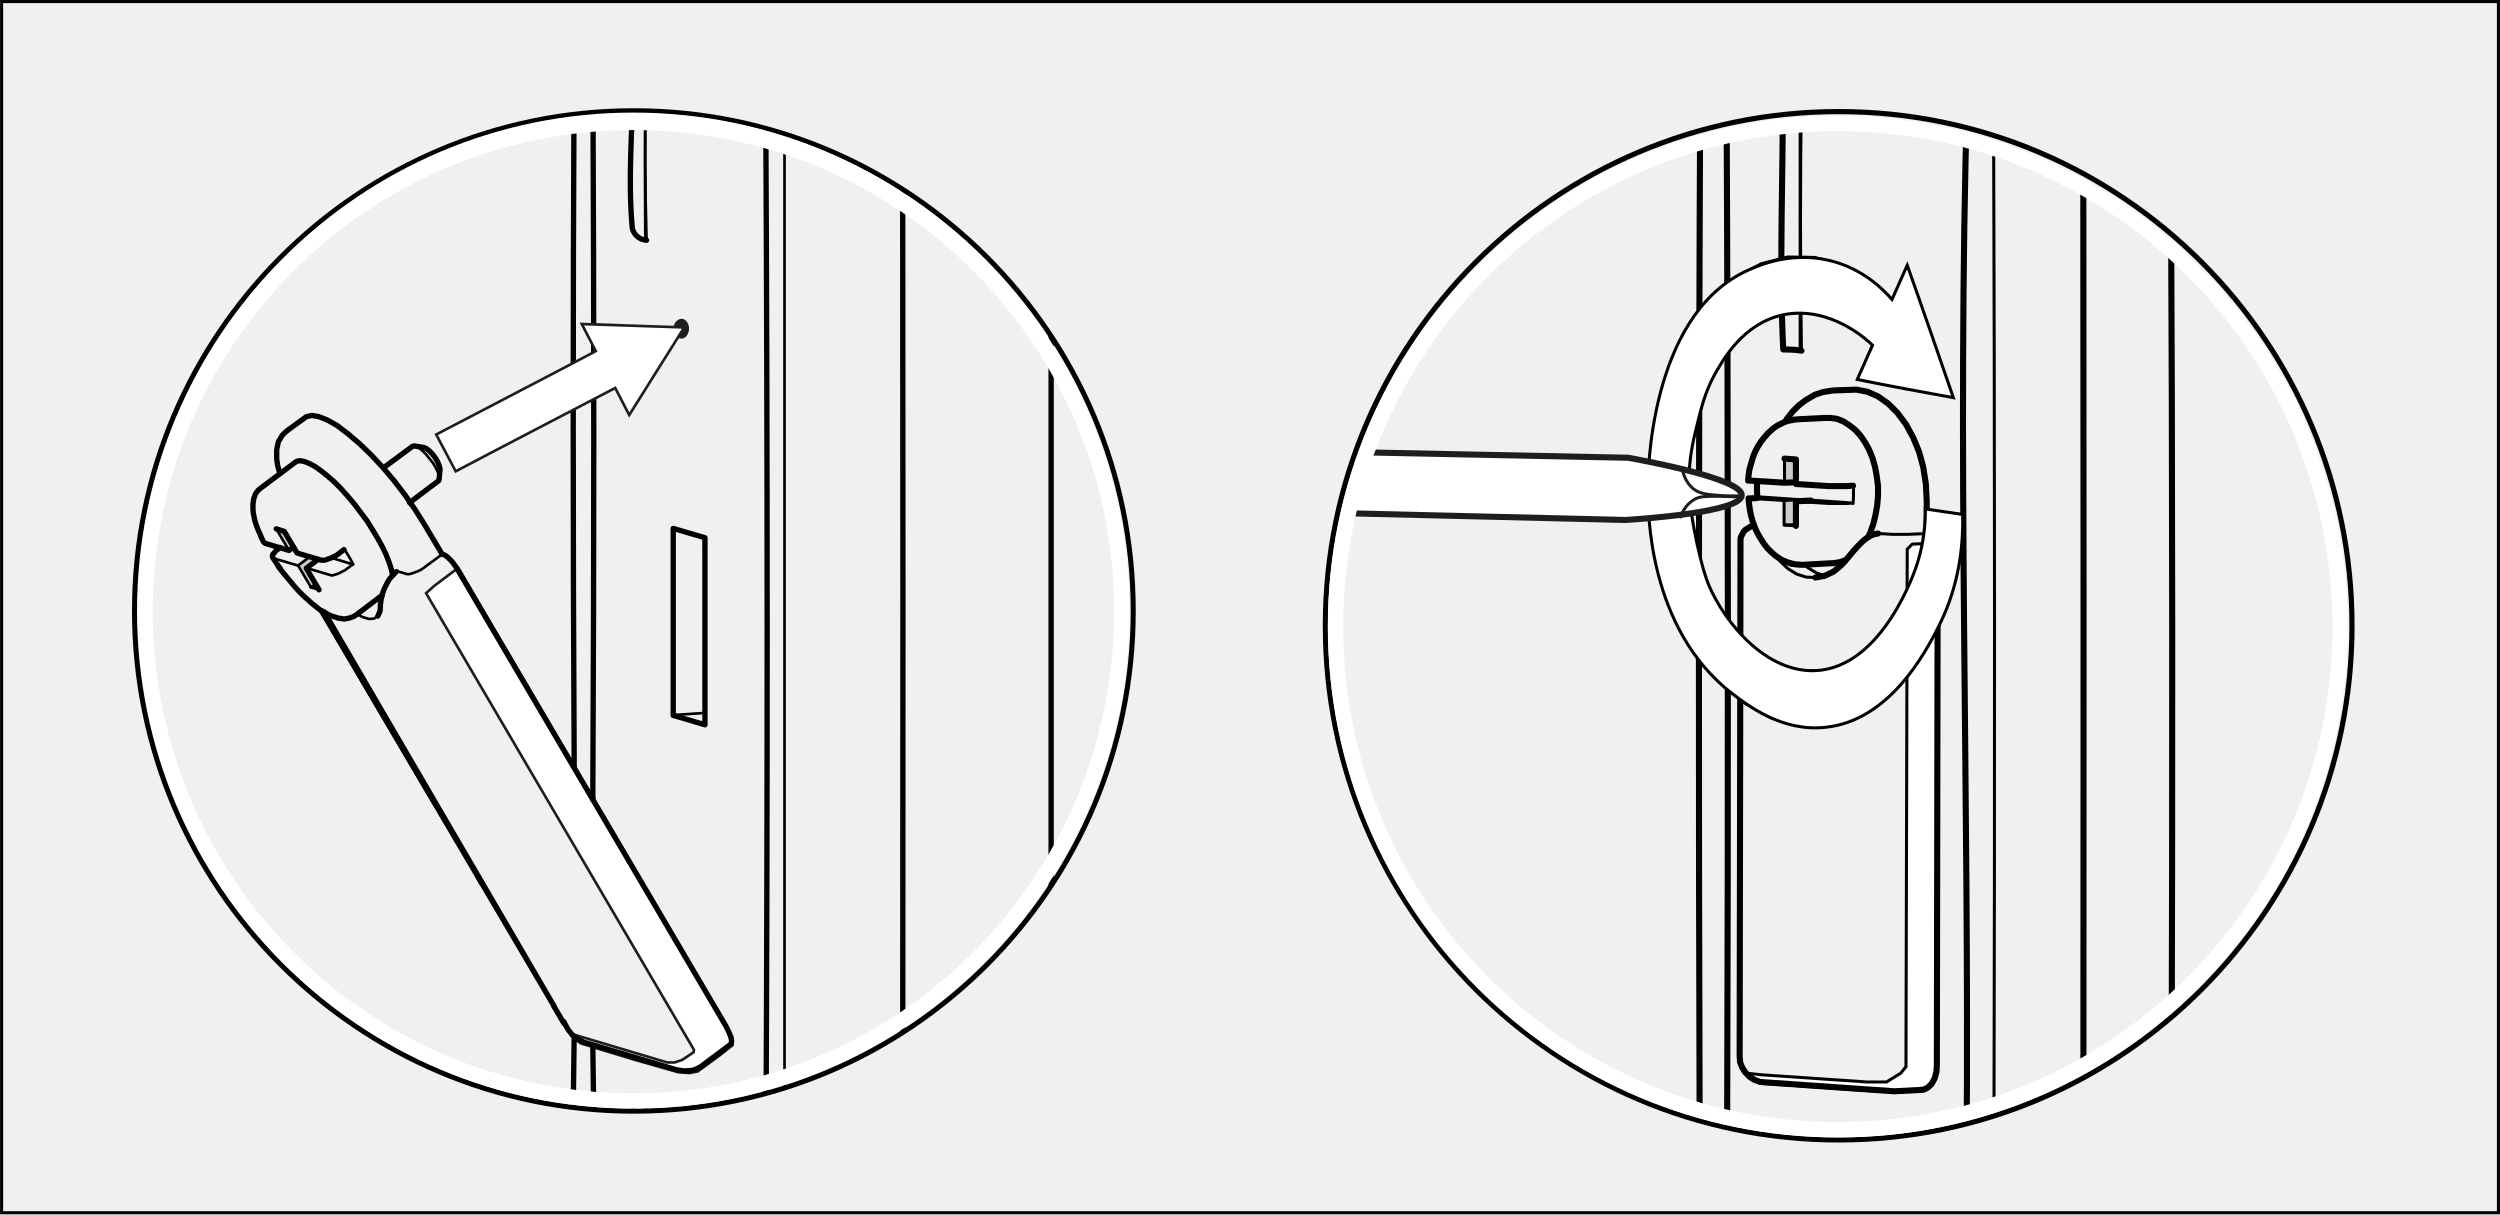
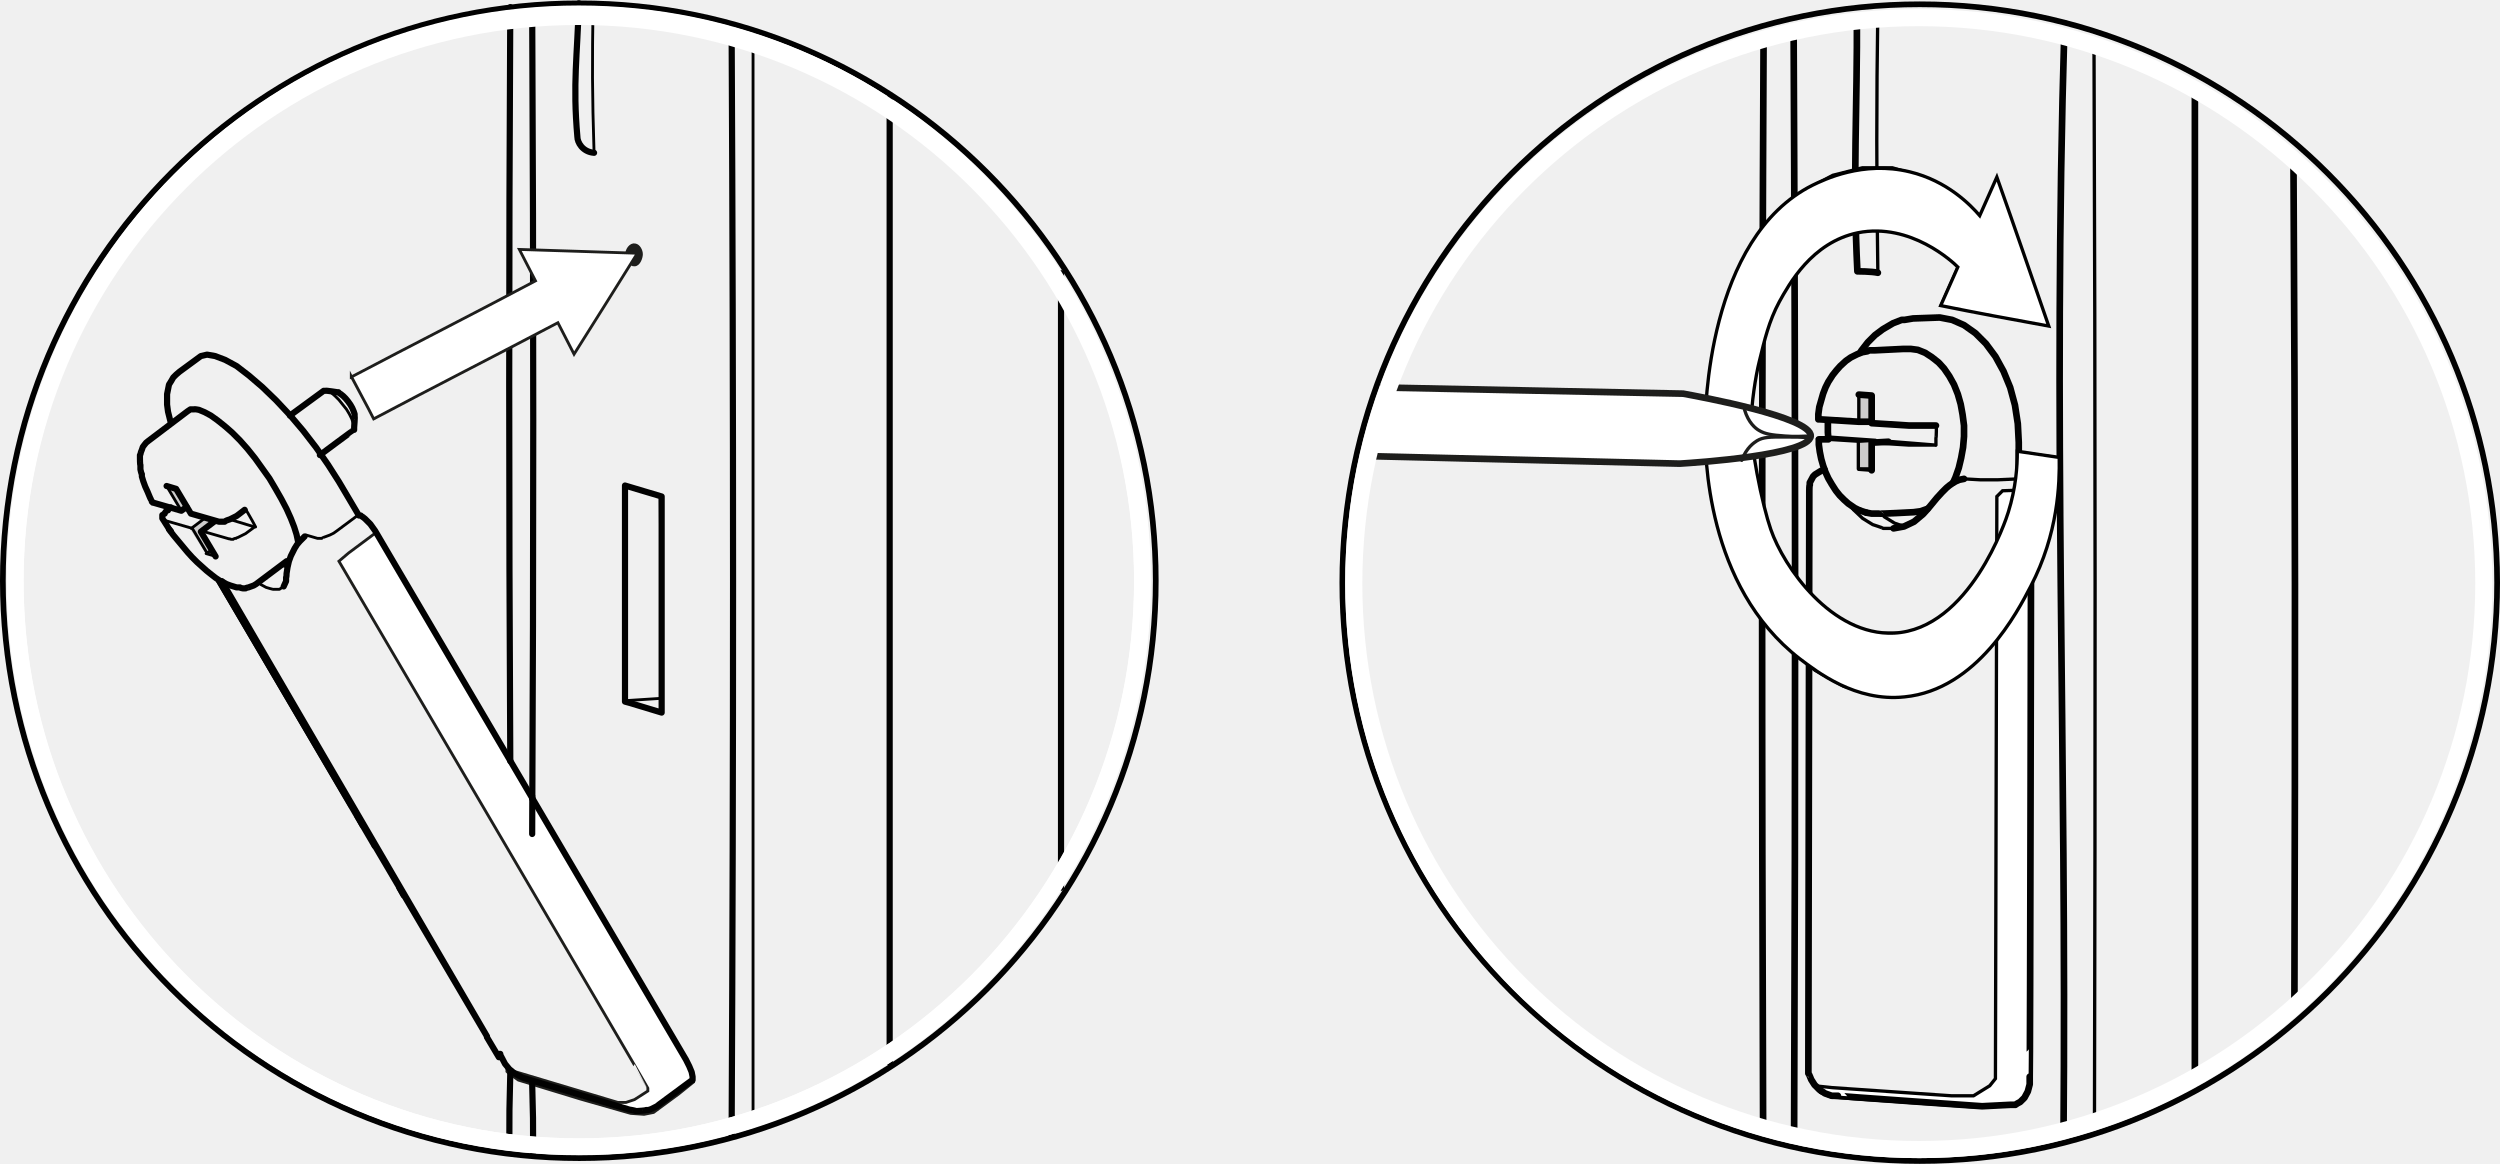
- <svg xmlns="http://www.w3.org/2000/svg" id="uuid-e0be12e9-df68-4d51-af18-1f928e07031d" width="208.4mm" height="101.22mm" viewBox="0 0 590.73 286.93">
+ <svg xmlns="http://www.w3.org/2000/svg" id="uuid-e0be12e9-df68-4d51-af18-1f928e07031d" version="1.1" viewBox="0 0 525.2 244.5">
  <defs>
-     <style>.cls-1{stroke-width:3.53px;}.cls-1,.cls-2,.cls-3,.cls-4,.cls-5,.cls-6,.cls-7,.cls-8,.cls-9,.cls-10{stroke-miterlimit:10;}.cls-1,.cls-2,.cls-4,.cls-11,.cls-12,.cls-13,.cls-5,.cls-6,.cls-14,.cls-15,.cls-16,.cls-10{fill:none;}.cls-1,.cls-2,.cls-5{stroke:#fff;}.cls-2{stroke-width:3.64px;}.cls-3,.cls-4,.cls-17,.cls-9{stroke:#1e1e1c;}.cls-3,.cls-17,.cls-18,.cls-19,.cls-8,.cls-20,.cls-21,.cls-9{fill-rule:evenodd;}.cls-3,.cls-7,.cls-8,.cls-9{fill:#fff;}.cls-3,.cls-15{stroke-width:.63px;}.cls-4,.cls-17,.cls-11,.cls-14,.cls-15,.cls-16{stroke-linecap:round;}.cls-4,.cls-11,.cls-7,.cls-8{stroke-width:.72px;}.cls-17{fill:#1e1e1c;stroke-width:.89px;}.cls-17,.cls-11,.cls-14,.cls-15,.cls-16{stroke-linejoin:round;}.cls-11,.cls-6,.cls-7,.cls-14,.cls-15,.cls-16,.cls-8,.cls-10{stroke:#010101;}.cls-13{stroke:#000;stroke-miterlimit:10;stroke-width:.73px;}.cls-5{stroke-width:3.53px;}.cls-6{stroke-width:1.19px;}.cls-22{clip-path:url(#clippath-1);}.cls-18{fill:#0a0d1c;}.cls-14,.cls-9{stroke-width:1.44px;}.cls-19{fill:#cdcccc;}.cls-16{stroke-width:1.26px;}.cls-20{fill:#080915;}.cls-23{clip-path:url(#clippath);}.cls-10{stroke-width:1.22px;}</style>
+     <style>
+       .st0 {
+         stroke-width: 3.5px;
+       }
+ 
+       .st0, .st1, .st2, .st3, .st4, .st5, .st6, .st7, .st8, .st9 {
+         fill: none;
+       }
+ 
+       .st0, .st6, .st7, .st10, .st11, .st8, .st12, .st13, .st9 {
+         stroke-miterlimit: 10;
+       }
+ 
+       .st0, .st8 {
+         stroke: #fff;
+       }
+ 
+       .st1 {
+         stroke-width: 1.3px;
+       }
+ 
+       .st1, .st2, .st4, .st5, .st6, .st11, .st12, .st9 {
+         stroke: #010101;
+       }
+ 
+       .st1, .st2, .st4, .st5, .st7, .st14 {
+         stroke-linecap: round;
+       }
+ 
+       .st1, .st2, .st4, .st5, .st14 {
+         stroke-linejoin: round;
+       }
+ 
+       .st2, .st10 {
+         stroke-width: .6px;
+       }
+ 
+       .st4, .st7, .st11, .st12 {
+         stroke-width: .7px;
+       }
+ 
+       .st5, .st13 {
+         stroke-width: 1.4px;
+       }
+ 
+       .st6 {
+         stroke-width: 1.2px;
+       }
+ 
+       .st15 {
+         fill: #0a0d1c;
+       }
+ 
+       .st15, .st10, .st11, .st16, .st17, .st13, .st18, .st14 {
+         fill-rule: evenodd;
+       }
+ 
+       .st7, .st10, .st13, .st14 {
+         stroke: #1e1e1c;
+       }
+ 
+       .st10, .st11, .st12, .st13 {
+         fill: #fff;
+       }
+ 
+       .st16 {
+         fill: #cdcccc;
+       }
+ 
+       .st8 {
+         stroke-width: 3.6px;
+       }
+ 
+       .st17 {
+         fill: #080915;
+       }
+ 
+       .st9 {
+         stroke-width: 1.2px;
+       }
+ 
+       .st14 {
+         fill: #1e1e1c;
+         stroke-width: .9px;
+       }
+ 
+       .st19 {
+         clip-path: url(#clippath);
+       }
+     </style>
    <clipPath id="clippath">
-       <ellipse class="cls-12" cx="149.77" cy="144.37" rx="118" ry="118.2" />
-     </clipPath>
-     <clipPath id="clippath-1">
-       <ellipse class="cls-12" cx="434.47" cy="147.87" rx="118.7" ry="118.9" />
+       <ellipse class="st3" cx="403.3" cy="122.4" rx="118.7" ry="118.9" />
    </clipPath>
  </defs>
-   <g class="cls-23">
-     <path class="cls-12" d="M166.07,126.97l.2,41.7-7.1.2.1-43.9,6.8,2h0Z" />
-     <path class="cls-3" d="M170.97,241.17l2.1,4.2v1.6l-3,2.4-5.2,3.8-1.9.4-2.7-.2-10.2-2.9-12.8-3.9-2-1.5-.3-.3v-.6l.6.3,22.1,6.6h1.7l1.8-.6,2.7-1.8.1-.6-63.3-107.9,1.9-1.7,5.7-4.3,62.7,107h0Z" />
-     <path class="cls-18" d="M103.97,111.47v-1.2l.1.1-.1,1.1h0Z" />
-     <path class="cls-18" d="M68.37,130.17l-.7-.1.5-.2.3.1-.1.2h0Z" />
-     <path class="cls-18" d="M166.47,170.67l-.2-2h.2v2h0Z" />
-     <path class="cls-20" d="M166.07,126.97l.4.1.1,41.6h-.2l-.3-41.7h0Z" />
-     <path class="cls-20" d="M213.38,255.3l.08-223.36c-.13-.02-.26-.03-.39-.05l.08,223.61c.08-.06.15-.13.23-.19Z" />
-     <path class="cls-20" d="M248.24,226.99c.12-.09.23-.19.35-.28l.06-176.06c-.16-.13-.32-.26-.47-.4l.06,176.73Z" />
-     <path class="cls-19" d="M67.17,125.57l1.8,3,.3,1-.8.5-.3-.1-2.5-4.1-.1-.5h.7l.9.2h0Z" />
-     <path class="cls-19" d="M75.27,132.17l-2.7,1.9v.8l1.5,2.4.3,1-.9.6-3.1-4.9v-.3l2-1.5.3-.6,2.6.6h0Z" />
-     <path class="cls-19" d="M73.47,142.17h-.6l-.7-.9h.3l1,.9h0Z" />
-     <path class="cls-19" d="M75.07,143.57l-.7-.2-.4-.6h.3l.8.8h0Z" />
-     <path class="cls-19" d="M78.87,148.77v.4l-.3-.1v-.7l.3.4h0Z" />
-     <path class="cls-19" d="M81.87,153.77v.4l-.3-.1v-.6l.3.3h0Z" />
-     <g id="uuid-f67f698a-7740-43b7-96ba-6d25f5f2bcd3">
-       <path class="cls-15" d="M89.27,145.57l-.9.6-1.2.1-1.6-.5-1.1-.6" />
-       <path class="cls-15" d="M90.07,141.67l-.7-.3" />
-       <path class="cls-15" d="M93.87,134.97l2.3.7h.5l.4-.1.9-.3.8-.3.8-.4.7-.5,4.2-3.1" />
-       <path class="cls-16" d="M66.07,111.77l-.5-1.9-.2-1.5v-2.1l.4-1.9.5-.8.4-.7.6-.6.7-.6,4.4-3.2,1.3-.3,1.7.3,2,.8,2.3,1.3,2.5,1.9,2.7,2.3,2.8,2.7,2.8,3,2.7,3.2,2.6,3.4,2.4,3.5,2.2,3.5,4.1,6.9.4.1.4.2.5.4.5.5.6.6.5.7.5.7,63.6,108.2.7,1.4.5,1.2.2,1-.1.7-.4.3-6.3,4.7-.5.4-.6.3-.6.3-.6.2-.5.1-1.7.1-.5-.1-1.3-.2-21.8-6.5-1.2-.6-.5-.3-1.1-.9-.9-1.1-1.1-2,.1.1" />
-       <path class="cls-16" d="M106.67,196.57l1.2,2-31.8-54.2" />
-       <path class="cls-16" d="M103.07,190.37l-27.1-46" />
-       <path class="cls-16" d="M107.87,198.57l23,39.1-54.3-93.1" />
-       <path class="cls-16" d="M89.27,145.57l.5-1.1.1-.8v-.8l.2-1.3.3-1.3.4-1.1.4-.8.4-.8.5-.8.6-.7,1-1" />
-       <path class="cls-16" d="M104.27,192.37l1.2,2" />
-       <path class="cls-16" d="M112.97,207.17l.9,1.6" />
-       <path class="cls-16" d="M130.87,237.77l2.4,4.1" />
+   <ellipse class="st3" cx="121.7" cy="122" rx="121.1" ry="121.3" />
+   <path class="st3" d="M138.4,104.1l.2,42.8-7.3.2v-45.1c.1,0,7.1,2.1,7.1,2.1h0Z" />
+   <path class="st10" d="M143.5,221.4l2.2,4.3v1.6l-3.1,2.5-5.3,3.9-2,.4-2.8-.2-10.5-3-13.1-4-2.1-1.5-.3-.3v-.6l.6.3,22.7,6.8h1.7l1.8-.6,2.8-1.8v-.6c.1,0-64.9-110.7-64.9-110.7l2-1.7,5.9-4.4,64.4,109.8h0Z" />
+   <path class="st15" d="M74.7,88.2v-1.2h.1c0,.1-.1,1.2-.1,1.2h0Z" />
+   <path class="st15" d="M38.2,107.4h-.7c0-.1.5-.3.5-.3h.3c0,.1-.1.3-.1.3h0Z" />
+   <path class="st15" d="M138.8,149l-.2-2.1h.2v2.1h0Z" />
+   <path class="st17" d="M138.4,104.1h.4c0,.1.1,42.8.1,42.8h-.2l-.3-42.8h0Z" />
+   <path class="st16" d="M36.9,102.7l1.8,3.1.3,1-.8.5h-.3c0-.1-2.6-4.3-2.6-4.3v-.5c-.1,0,.6,0,.6,0l.9.2h0Z" />
+   <path class="st16" d="M45.2,109.5l-2.8,2v.8l1.5,2.5.3,1-.9.6-3.2-5v-.3l2.1-1.5.3-.6,2.7.6h0Z" />
+   <path class="st16" d="M43.4,119.7h-.6l-.7-.9h.3l1,.9h0Z" />
+   <path class="st16" d="M45,121.2l-.7-.2-.4-.6h.3l.8.8h0Z" />
+   <path class="st16" d="M48.9,126.5v.4h-.3v-.8l.3.4h0Z" />
+   <path class="st16" d="M52,131.6v.4h-.3v-.7l.3.3h0Z" />
+   <g id="uuid-f67f698a-7740-43b7-96ba-6d25f5f2bcd3">
+     <path class="st2" d="M59.6,123.2l-.9.6h-1.2c0,.1-1.6-.4-1.6-.4l-1.1-.6" />
+     <path class="st2" d="M60.4,119.2l-.7-.3" />
+     <path class="st2" d="M64.3,112.4l2.4.7h.9c0-.1.9-.4.9-.4l.8-.3.8-.4.7-.5,4.3-3.2" />
+     <path class="st1" d="M35.8,88.5l-.5-2-.2-1.5v-2.2l.4-2,.5-.8.4-.7.6-.6.7-.6,4.5-3.3,1.3-.3,1.7.3,2.1.8,2.4,1.3,2.6,2,2.8,2.4,2.9,2.8,2.9,3.1,2.8,3.3,2.7,3.5,2.5,3.6,2.3,3.6,4.2,7.1h.4c0,.1.4.3.4.3l.5.4.5.5.6.6.5.7.5.7,65.3,111.1.7,1.4.5,1.2.2,1v.7c-.1,0-.5.3-.5.3l-6.5,4.8-.5.4-.6.3-.6.3-.6.2h-.5c0,.1-1.7.2-1.7.2h-.5c0-.1-1.3-.3-1.3-.3l-22.4-6.7-1.2-.6-.5-.3-1.1-.9-.9-1.1-1.1-2.1h.1" />
+     <path class="st1" d="M77.5,175.6l1.2,2.1-32.6-55.6" />
+     <path class="st1" d="M73.8,169.2l-27.8-47.2" />
+     <path class="st1" d="M78.7,177.6l23.6,40.1-55.7-95.6" />
+     <path class="st1" d="M59.6,123.2l.5-1.1v-.8c.1,0,.1-.8.1-.8l.2-1.3.3-1.3.4-1.1.4-.8.4-.8.5-.8.6-.7,1-1" />
+     <path class="st1" d="M75,171.3l1.2,2.1" />
+     <path class="st1" d="M83.9,186.5l.9,1.6" />
+     <path class="st1" d="M102.3,217.9l2.5,4.2" />
+   </g>
+   <g id="uuid-dc30198c-f0c1-4de2-bde5-4fab7fdebf5f">
+     <path class="st2" d="M34.1,109.1h0l.3.2h.1l5.9,1.7,3.1,5.2,1.1-.8" />
+     <path class="st2" d="M35,102.1l3.1,5.2" />
+     <path class="st2" d="M39.2,106.5h0" />
+     <path class="st2" d="M40.2,111l2.9-2.2" />
+     <path class="st2" d="M43.3,116.3l2.1.6" />
+     <path class="st2" d="M42.2,111.5l5.9,1.7h.2c0,.1.4.1.4.1h.3c0-.1.4-.2.4-.2h.2c0-.1.4-.2.4-.2l.4-.2.6-.3.6-.3.4-.3,1.5-1.1-5.3-1.6" />
+     <path class="st2" d="M45.1,109.5h0" />
+     <path class="st2" d="M53.7,110.7l-.7-1.3-1.2-2.1-.2-.3" />
+     <path class="st2" d="M68.4,81.9h.2c0,.1.3.2.3.2l.7.4.8.7.8.8.8,1,.8,1,.6,1,.5,1,.3.9v.7" />
+     <path class="st2" d="M74.2,90.5h0" />
+     <path class="st1" d="M39.2,106.5l-1.1.8-5.9-1.7h-.1c0-.1-.1-.2-.1-.2h-.1c0-.1-.4-.9-.4-.9l-.5-1.2-.5-1.1-.4-1.1-.3-1v-.5c-.1,0-.3-1-.3-1v-.9c-.1,0-.1-1.4-.1-1.4v-.7c.1,0,.2-.6.2-.6l.2-.5.2-.6.3-.4.4-.5.5-.4.4-.3,7.8-5.9.6-.4h.8c0-.1,1,.1,1,.1l1.2.5,1.3.7,1.4,1,1.5,1.2.7.6.9.8,1.6,1.6,1.6,1.8,1.6,2,1.5,2.1,1.5,2.1,1.3,2.2,1.2,2.1,1.1,2.1.9,2,.7,1.8.5,1.6.3,1.4" />
+     <path class="st1" d="M35.9,111.6l-.4-.5-1.4-2.2v-.7c.1,0,.2-.1.2-.1l.2-.2h.1c0-.1.2-.4.2-.4l.3-.3h.2c0-.1.3-.4.3-.4l.3-.2" />
+     <path class="st1" d="M35,102.1l2,.6,3.1,5.2,5.9,1.7h1.2c0-.1.5-.3.5-.3l.6-.2.4-.2.6-.3.4-.2.4-.3,1.3-1" />
+     <path class="st1" d="M35.5,111.2h0l.9,1.2,1,1.2,1,1.2,1,1.2,1,1.1,1,1,1,.9,1,.9,1,.8.9.7.9.6.5.2.9.5.8.3,1.3.4h.7c0,.1.6.2.6.2h.6c0-.1.6-.2.6-.2l1.1-.4.5-.3,6.4-4.8" />
+     <path class="st1" d="M45.3,116.9l-3.1-5.2,2.9-2.2" />
+     <path class="st1" d="M60.9,87.3l7.1-5.2h.4c0-.1,2.5.3,2.5.3h.2c0,.1.5.4.5.4l.5.4.5.5.5.6.5.7.4.7.3.7.2.6v.5c.1,0-.1,2.3-.1,2.3v.5c-.1,0-7.2,5.3-7.2,5.3" />
+   </g>
+   <path class="st2" d="M121.7,240.4l3.1.9h-.3" />
+   <path class="st2" d="M124.5,32.1" />
+   <path class="st2" d="M124.8,32.1c-.4-12.6-.4-18.8-.2-31.4" />
+   <path class="st2" d="M131.3,147.2l7.7-.5" />
+   <path class="st2" d="M158.2,236.5V7.1" />
+   <path class="st1" d="M107,240.9c0-8.7,0-6.8.2-15.4" />
+   <path class="st1" d="M107.2,159.9c-.3-55.1-.3-103.2,0-158.4" />
+   <path class="st1" d="M112,242.1c0-8.1,0-6.3-.2-14.4" />
+   <path class="st1" d="M111.8,167.8v-.6.6" />
+   <path class="st1" d="M111.8,175.2c.3-58.2.3-115.7,0-173.7" />
+   <path class="st1" d="M124.8,32.1c-2.5-.2-3.5-2.3-3.5-3.3-1-11.3,0-17.1.3-28.1" />
+   <path class="st1" d="M132.4,147.7l-1.1-.3v-45.4l7.7,2.3v45.4l-6.6-2" />
+   <path class="st1" d="M153.7,238.5c.4-83.1.4-149.5,0-232.7" />
+   <path class="st1" d="M186.9,20.7c0,74,0,128.3,0,202.6" />
+   <path class="st1" d="M222.9,186.5V57.4" />
+   <path class="st14" d="M131.8,53.4c0-.9.8-2,1.6-1.8.7.1,1.2,1.1,1.2,1.8s-.5,2.1-1.3,2.1c-.7.1-1.5-1-1.5-2.1h0Z" />
+   <path class="st10" d="M73.8,79.2c12.9-6.8,25.9-13.4,38.7-20.2-1.1-2.2-2.3-4.4-3.4-6.6,8.3.3,16.5.5,24.8.8-4.4,7.1-8.9,14.2-13.3,21.2-1.1-2.2-2.3-4.4-3.4-6.6-12.9,6.8-25.9,13.4-38.7,20.2-1.5-3-3.2-6-4.7-8.9h0Z" />
+   <ellipse class="st0" cx="121.6" cy="122.2" rx="118.4" ry="118.7" />
+   <ellipse class="st9" cx="121.7" cy="122" rx="121.1" ry="121.3" />
+   <ellipse class="st0" cx="121.6" cy="121.9" rx="118.4" ry="119" />
+   <g class="st19">
+     <g>
+       <path class="st16" d="M393,93.1l-.2,5.3h-2.2v-5.5h2.3v.2h.1Z" />
+       <path class="st17" d="M394,93h-1c0,0-.1-.2-.1-.2h1.1v.2h0Z" />
+       <path class="st11" d="M385,228.5l24.9,1.7h4.7l3.4-2.1,1.2-1.5.3-122.3,1.2-1.2,5.6-.2.4-.4v103.1l-.2,22.5-.2.9-1,2-1.6,1.2-1,.2h-3.1c0,.1-5.5.1-5.5.1l-29.3-2-2.4-1-1.2-1.4,3.8.4h0Z" />
+       <path class="st15" d="M423.6,86.9l-.2-1h.1c0,0,.1,1,.1,1h0Z" />
+       <path class="st15" d="M389.3,88.8l1.3-.2,1.7.2c0,0-3,0-3,0Z" />
+       <path class="st15" d="M423.9,89.4l-.2-1.4h.1c0,0,.1,1.4.1,1.4h0Z" />
+       <path class="st15" d="M384,91.9h-1.9c0,0,1.9-.4,1.9-.4v.4Z" />
+       <path class="st15" d="M394,93v-.2h.9l-.9.2Z" />
+       <path class="st17" d="M391.6,83.1h-.9c0,0,.1,0,.1,0h.8Z" />
+       <path class="st17" d="M393.2,88.9l-.3-.2v-5.4h.2v5.6h.1,0Z" />
+       <path class="st17" d="M461.1,0v242.5c.3,0,.4,0,.6-.1V.2c-.2,0-.4-.1-.5-.2,0,0,0,0,0,0Z" />
+       <path class="st16" d="M392.9,88.7h-.6c0,0-1.7,0-1.7,0v-5.4c.1,0,1,0,1,0l1.4.2v5.4h-.1,0Z" />
+       <g id="uuid-4e2f422a-eead-4983-b7a4-9522017fc719">
+         <path class="st4" d="M397.8,111h-2.2c0-.1-2.2-.8-2.2-.8l-2.1-1.3-1.9-1.8-.7-.9" />
+         <path class="st4" d="M400,110.6l-2-.7-2.1-1.3-.6-.6" />
+         <path class="st4" d="M407.4,66.6h-.1" />
+         <path class="st4" d="M412.6,100.6l3.5.2h3.5l4.5-.2" />
+         <path class="st5" d="M383.3,98.7l-.7.2-.5.3-.8.5-.4.4-.7,1.3v.5c-.1,0-.1,1.2-.1,1.2l-.2,121v1.4c.1,0,.6,1.3.6,1.3l.7,1.1,1,1,1.2.8,1.4.5h1.3c0,.1,30.3,2.2,30.3,2.2l5.9-.3h1.1c0-.1,1-.6,1-.6l.9-.9.7-1.3.4-1.5v-1.6c.1,0,.3-122.3.3-122.3v-.8c-.1,0-.3-.8-.3-.8l-.3-.7-.4-.5-.5-.3h-.5c0,0-.6,0-.6,0v-7.9l-.2-3.9-.6-3.9-1-3.7-1.4-3.4-1.7-3.1-2-2.7-2.2-2.2-2.4-1.7-2.5-1.1-2.6-.5-5.6.2-1.8.3h-.6c0,0-1.8.7-1.8.7l-1.7,1-.5.3-1.6,1.2-1.5,1.5-1.4,1.8-.2.4" />
+         <path class="st5" d="M397.8,111l2.2-.4,2.1-1,1.9-1.6,1-1.1,1.9-2.3,1.1-1.2.9-.9.6-.5.7-.5.7-.4.7-.3,1-.2" />
+       </g>
+       <g id="uuid-6a0c84e5-4ecb-4440-b786-86a4725bbcaa">
+         <path class="st4" d="M381.8,92.2h.2c0,0,.5,0,.5,0l8,.5,3.5-.2-10-.7" />
+         <path class="st4" d="M393.1,98.5h-2.7c0,0,0-5.7,0-5.7" />
+         <path class="st4" d="M390.5,98.6l2.7.2" />
+         <path class="st4" d="M390.5,88.7v-5.8" />
+         <path class="st4" d="M393.1,93l7.9.5h5.6c0,0-10-.8-10-.8" />
+         <path class="st4" d="M394,92.6v.3" />
+         <path class="st4" d="M406.7,93.5v-1.5c.1,0,.1-2.6.1-2.6" />
+         <path class="st5" d="M390.6,107.2l-1-.5-1-.7-.3-.2-.9-.8-.9-.9-.8-1-.2-.3-.7-1.1-.7-1.2-.6-1.3-.5-1.4-.4-1.4-.3-1.5-.2-1.5v-1.1c-.1,0,.8,0,.8,0h1.2c0,0-.1-1.5-.1-1.5v-2.2" />
+         <path class="st5" d="M410.3,101.4l.5-1.1.7-2,.5-2.1.4-2.2.2-2.3v-2.3l-.3-2.3-.4-2.2-.6-2.1-.8-2-1-1.8-1.1-1.6-1-1.1-.2-.2-1.4-1.1-1.4-.9-1.5-.6-1.5-.2h-1.5l-6.1.3h-1.1c0,0-.4.2-.4.2l-1.1.2-1,.4-.4.2-1,.5-1,.7-1.2,1.1-.8.9-.8,1-.7,1.1-.2.3-.6,1.2-.5,1.3-.4,1.4-.4,1.4-.2,1.5v1.1c-.1,0,.4,0,.4,0l8.1.5h2.7" />
+         <path class="st5" d="M392.1,107.7l-1.5-.5" />
+         <path class="st5" d="M390.5,82.9l2.7.2v5.8l7.9.5h5.6" />
+         <path class="st5" d="M392.1,107.7l1.1.2h1.5c0,.1,7.3-.3,7.3-.3l1.5-.2,1.4-.5" />
+         <path class="st5" d="M396.7,92.8l-3.5.2v5.8" />
+       </g>
+       <g id="uuid-866ff8fe-4df0-49e5-baad-521cbb815617">
+         <path class="st4" d="M394.2,57.4" />
+         <path class="st4" d="M394.5,1.5c-.3,20.4-.3,35.6,0,55.9" />
+         <path class="st4" d="M440,238.2c.2-83,.2-148.3-.1-231.7" />
+         <path class="st5" d="M461.1,228.9c0-78.8,0-133.3,0-212.7" />
+         <path class="st5" d="M433.5,239.5c.7-83.2-2.3-150.6.2-234" />
+         <path class="st5" d="M376.8,4.8c.4,83.4.4,152.9.1,235.7" />
+         <path class="st5" d="M370.4,238.9c-.3-81.8-.3-150.2.1-232.6" />
+         <path class="st5" d="M390.1,2.6c.1,20.4-.9,34.4.1,54.4,0,0,3,0,4.3.3" />
+         <path class="st5" d="M481.8,30.6c.4,73.3.4,111.3.2,184.1" />
+       </g>
+       <path class="st18" d="M431.6,105.7l-2,9.1-3,8.4-4,7.4-4.8,6.2-5.5,4.8-6,3.2-6.3,1.6h-6.4c0-.1-6.4-1.9-6.4-1.9l-6.1-3.4-5.7-5-5.1-6.3-4.3-7.5-3.4-8.5-2.4-9.2-1.3-9.6-.2-9.8.9-9.6,2-9.1,3-8.4,4-7.4,4.8-6.2,5.5-4.8,6-3.2,6.3-1.6h6.4c0,0,6.4,1.9,6.4,1.9l6.1,3.4,5.7,5,3.6-8.1,10.9,31.3-22.9-4.2,3.6-8.1-4.3-3.8-4.6-2.6-4.8-1.4h-4.9c0,0-4.8,1.1-4.8,1.1l-4.5,2.5-4.2,3.6-3.6,4.7-3,5.6-2.3,6.4-1.5,6.9-.7,7.3.2,7.4,1,7.3,1.8,7,2.6,6.4,3.3,5.7,3.9,4.8,4.3,3.8,4.6,2.6,4.9,1.3h4.9c0,.1,4.8-1.1,4.8-1.1l4.5-2.5,4.2-3.6,3.6-4.7,3-5.6,2.3-6.4,1.5-6.9.7-7.3,8.8,1.3-1.1,9.8h0Z" />
+       <path class="st12" d="M430.4,68.5c-3.6-10.4-7.2-20.9-10.9-31.3-1.2,2.7-2.4,5.4-3.6,8.1-1.9-2.2-6.8-7.3-14.7-9.2-9.9-2.4-18.1,1.7-20.4,2.8-22.2,11.1-22.6,47.7-22.6,51,0,5.5.1,33.2,19.9,48.5,3.6,2.7,11.7,9.1,22,8,15.3-1.5,23.8-18,26.5-23.2,5.8-11.1,6.1-21.6,6-27.1-2.9-.4-5.9-.9-8.8-1.3,0,3.2-.3,7.7-1.9,12.8-.4,1.4-8.1,24.6-24,25.4-13.1.6-23.2-13.9-25.9-21.8-.8-2.3-2-6.9-2.9-11.8-.6-3.5-1.2-6.5-1.2-10.5s.9-9.8,1.7-13c1.1-4.5,2-8.4,4.2-12.5,2-3.6,6.8-12.5,16.5-14.5,11.1-2.2,20,6.2,21,7.2-1.2,2.7-2.4,5.4-3.6,8.1,7.4,1.5,15,2.9,22.7,4.3h0Z" />
    </g>
-     <g id="uuid-dc30198c-f0c1-4de2-bde5-4fab7fdebf5f">
-       <path class="cls-15" d="M64.37,131.77h0l.3.2h.1l5.7,1.7,3,5.1,1.1-.8" />
-       <path class="cls-15" d="M65.27,124.97l3,5.1" />
-       <path class="cls-15" d="M69.37,129.27h0" />
-       <path class="cls-15" d="M70.37,133.67l2.8-2.1" />
-       <path class="cls-15" d="M73.37,138.77l2,.6" />
-       <path class="cls-15" d="M72.27,134.17l5.7,1.7.2.1h.4l.3-.1.4-.1.2-.1.4-.1.4-.2.6-.3.6-.3.4-.3,1.5-1.1-5.2-1.6" />
-       <path class="cls-15" d="M75.17,132.17h0" />
-       <path class="cls-15" d="M83.47,133.37l-.7-1.3-1.2-2-.2-.3" />
-       <path class="cls-15" d="M97.87,105.27l.2.1.3.1.7.4.8.7.8.8.8,1,.8,1,.6,1,.5,1,.3.9.1.7" />
-       <path class="cls-15" d="M103.47,113.67h0" />
-       <path class="cls-16" d="M69.37,129.27l-1.1.8-5.7-1.7-.1-.1-.1-.1-.1-.1-.4-.8-.5-1.2-.5-1.1-.4-1.1-.3-1-.1-.5-.2-1-.1-.9v-1.4l.1-.7.1-.6.2-.5.2-.6.3-.4.4-.5.5-.4.4-.3,7.6-5.7.6-.4.8-.1,1,.2,1.2.5,1.3.7,1.4,1,1.5,1.2.7.6.9.8,1.6,1.6,1.6,1.8,1.6,1.9,1.5,2,1.5,2,1.3,2.1,1.2,2,1.1,2,.9,1.9.7,1.8.5,1.6.3,1.4" />
-       <path class="cls-16" d="M66.17,134.27l-.4-.5-1.4-2.1v-.5l.1-.2.1-.1.2-.2.1-.1.2-.3.3-.3.2-.1.3-.3.3-.2" />
-       <path class="cls-16" d="M65.27,124.97l1.9.6,3,5.1,5.7,1.7h.8l.4-.1.5-.2.6-.2.4-.2.6-.3.4-.2.4-.3,1.3-1" />
-       <path class="cls-16" d="M65.77,133.87h0l.9,1.2,1,1.2,1,1.2,1,1.2,1,1.1,1,1,1,.9,1,.9,1,.8.9.7.9.6.5.2.9.5.8.3,1.3.4.7.1.6.1.6-.1.6-.1,1.1-.4.5-.3,6.2-4.7" />
-       <path class="cls-16" d="M75.37,139.37l-3-5.1,2.8-2.1" />
-       <path class="cls-16" d="M90.57,110.57l6.9-5.1.4-.1,2.4.4.2.1.5.3.5.4.5.5.5.6.5.7.4.7.3.7.2.6.1.5-.2,2.2-.1.5-6.9,5.2" />
-     </g>
-     <g id="uuid-c49fba32-07c6-4b78-8931-5e746b531880">
-       <path class="cls-15" d="M152.58,271.59c.27-4.06,2.47-10.38-3.12-11.82" />
-       <path class="cls-15" d="M149.77,259.77l3,.9h-.3" />
-       <path class="cls-15" d="M152.77,260.67c-.13,3.65-.22,7.3-.26,10.95" />
-       <path class="cls-15" d="M152.47,56.77c-.09-12.27-.1-24.54-.04-36.82" />
-       <path class="cls-15" d="M152.77,56.77c-.35-12.27-.39-24.55-.16-36.82" />
-       <path class="cls-15" d="M159.07,168.97l7.5-.5" />
-       <path class="cls-15" d="M185.37,269.14V27.94" />
-       <path class="cls-16" d="M135.44,270.52c0-8.45.07-16.9.22-25.35" />
-       <path class="cls-16" d="M135.67,181.27c-.3-53.7-.3-107.7-.03-161.41" />
-       <path class="cls-16" d="M140.29,270.92c0-7.85-.07-15.7-.22-23.55" />
-       <path class="cls-16" d="M140.07,188.97v-.6.6" />
-       <path class="cls-16" d="M140.07,188.27c.3-56.7.3-112.7.02-169.2" />
-       <path class="cls-16" d="M149.47,272.02c.05-4.05.14-8.1.29-12.15" />
-       <path class="cls-16" d="M152.77,56.77c-2.4-.2-3.4-2.2-3.4-3.2-1-11,0-23,.27-33.77" />
-       <path class="cls-16" d="M160.17,169.37l-1.1-.3v-44.2l7.5,2.2v44.2l-6.4-1.9" />
-       <path class="cls-16" d="M180.98,270.54c.39-80.97.39-162.97-.04-244" />
-       <path class="cls-16" d="M213.29,34.42c.08,72.14.08,145.14.02,217.61" />
-       <path class="cls-16" d="M269.49,193.7c-.12-38.14-.12-76.14.07-114.31" />
-       <path class="cls-16" d="M248.37,223.24V53.29" />
-     </g>
-     <path class="cls-17" d="M159.57,77.57c0-.9.8-1.9,1.6-1.8.7.1,1.2,1.1,1.2,1.8,0,.9-.5,2-1.3,2-.7.1-1.5-1-1.5-2h0Z" />
-     <path class="cls-3" d="M103.07,102.67c12.6-6.6,25.2-13.1,37.7-19.7-1.1-2.1-2.2-4.3-3.3-6.4,8.1.3,16.1.5,24.2.8-4.3,6.9-8.7,13.8-13,20.7-1.1-2.1-2.2-4.3-3.3-6.4-12.6,6.6-25.2,13.1-37.7,19.7-1.5-2.9-3.1-5.8-4.6-8.7h0Z" />
  </g>
-   <ellipse class="cls-5" cx="149.67" cy="144.57" rx="115.4" ry="115.6" />
-   <ellipse class="cls-6" cx="149.77" cy="144.37" rx="118" ry="118.2" />
-   <ellipse class="cls-1" cx="149.67" cy="144.27" rx="115.4" ry="115.9" />
-   <g class="cls-22">
-     <path class="cls-19" d="M424.17,118.57l-.2,5.3h-2.2v-5.5h2.3l.1.2h0Z" />
-     <path class="cls-20" d="M425.17,118.47l-1,.1-.1-.3h1.1v.2h0Z" />
-     <path class="cls-8" d="M416.17,253.97l24.9,1.7h4.7l3.4-2.1,1.2-1.5.3-122.3,1.2-1.2,5.6-.2.4-.4v103.1l-.2,22.5-.2.9-1,2-1.6,1.2-1,.2-3.1.1h-5.5l-29.3-2-2.4-1-1.2-1.4,3.8.4h0Z" />
-     <path class="cls-18" d="M454.77,112.37l-.2-1,.1.1.1.9h0Z" />
-     <path class="cls-18" d="M420.47,114.27l1.3-.2,1.7.2c0-.1-3,0-3,0Z" />
-     <path class="cls-18" d="M455.07,114.87l-.2-1.4.1.1.1,1.3h0Z" />
-     <path class="cls-18" d="M415.17,117.37l-1.9-.1,1.9-.3v.4Z" />
-     <path class="cls-18" d="M425.17,118.47v-.2h.9s-.9.2-.9.2Z" />
-     <path class="cls-20" d="M422.77,108.57l-.9.1.1-.2.8.1Z" />
-     <path class="cls-20" d="M424.37,114.37l-.3-.2v-5.4h.2l.1,5.6h0Z" />
-     <path class="cls-20" d="M492.27,25.49l.09,242.53c.17-.04.33-.08.5-.12l-.09-242.17c-.15-.07-.29-.14-.44-.21-.02-.01-.04-.02-.06-.03Z" />
-     <path class="cls-19" d="M424.07,114.17l-.6.1-1.7-.2.1-5.4.9-.1,1.4.2-.1,5.4h0Z" />
-     <g id="uuid-4e2f422a-eead-4983-b7a4-9522017fc719">
-       <path class="cls-11" d="M428.97,136.47l-2.2-.1-2.2-.7-2.1-1.3-1.9-1.8-.7-.9" />
-       <path class="cls-11" d="M431.17,136.07l-2-.7-2.1-1.3-.6-.6" />
-       <path class="cls-11" d="M438.57,92.07h-.1" />
-       <path class="cls-11" d="M443.77,126.07l3.5.2h3.5l4.5-.2" />
-       <path class="cls-14" d="M414.47,124.17l-.7.2-.5.3-.8.5-.4.4-.7,1.3-.1.5v1.2l-.2,121,.1,1.4.5,1.3.7,1.1,1,1,1.2.8,1.4.5h.1l1.2.1,30.3,2.1,5.9-.3,1.1-.1,1-.5.9-.9.7-1.3.4-1.5.1-1.6.2-122.3-.1-.8-.2-.8-.3-.7-.4-.5-.5-.3-.5-.1h-.6v-7.9l-.2-3.9-.6-3.9-1-3.7-1.4-3.4-1.7-3.1-2-2.7-2.2-2.2-2.4-1.7-2.5-1.1-2.6-.5-5.6.2-1.8.3-.6.1-1.8.6-1.7,1-.5.3-1.6,1.2-1.5,1.5-1.4,1.8-.2.4" />
-       <path class="cls-14" d="M428.97,136.47l2.2-.4,2.1-1,1.9-1.6,1-1.1,1.9-2.3,1.1-1.2.9-.9.6-.5.7-.5.7-.4.7-.3,1-.2" />
-     </g>
-     <g id="uuid-6a0c84e5-4ecb-4440-b786-86a4725bbcaa">
-       <path class="cls-11" d="M412.97,117.67h0l.2.1h.5l8,.5,3.5-.2-10-.7" />
-       <path class="cls-11" d="M424.27,123.97l-2.7.1v-5.8" />
-       <path class="cls-11" d="M421.67,124.07l2.7.2" />
-       <path class="cls-11" d="M421.67,114.17v-5.8" />
-       <path class="cls-11" d="M424.27,118.47l7.9.5h4.2l1.4-.1-10-.7" />
-       <path class="cls-11" d="M425.17,118.07v.3" />
-       <path class="cls-11" d="M437.87,118.97l.1-1.5v-2.6" />
-       <path class="cls-14" d="M421.77,132.67l-1-.5-1-.7-.3-.2-.9-.8-.9-.9-.8-1-.2-.3-.7-1.1-.7-1.2-.6-1.3-.5-1.4-.4-1.4-.3-1.5-.2-1.5-.1-1.1h.9l1.2-.1-.1-1.4v-2.2" />
-       <path class="cls-14" d="M441.47,126.87l.5-1.1.7-2,.5-2.1.4-2.2.2-2.3v-2.3l-.3-2.3-.4-2.2-.6-2.1-.8-2-1-1.8-1.1-1.6-1-1.1-.2-.2-1.4-1.1-1.4-.9-1.5-.6-1.5-.2h-1.5l-6.1.3-1.1.1-.4.1-1.1.2-1,.4-.4.2-1,.5-1,.7-1.2,1.1-.8.9-.8,1-.7,1.1-.2.3-.6,1.2-.5,1.3-.4,1.4-.4,1.4-.2,1.5-.1,1.1h.5l8.1.5,2.7-.1" />
-       <path class="cls-14" d="M423.27,133.17l-1.5-.5" />
-       <path class="cls-14" d="M421.67,108.37l2.7.2v5.8l7.9.5h4l1.6-.1" />
-       <path class="cls-14" d="M423.27,133.17l1.1.2,1.5.1,7.3-.4,1.5-.2,1.4-.5" />
-       <path class="cls-14" d="M427.87,118.27l-3.5.2v5.8" />
-     </g>
-     <g id="uuid-866ff8fe-4df0-49e5-baad-521cbb815617">
-       <path class="cls-11" d="M421.47,270.77l.6.1-.9-.1" />
-       <path class="cls-11" d="M422.07,270.77c1.11-.26,2.77-.48,3.3.7" />
-       <path class="cls-11" d="M424.37,270.97l1.2.1h-.2" />
-       <path class="cls-11" d="M425.37,82.87V21.17" />
-       <path class="cls-11" d="M425.67,21.17c-.3,20.4-.3,41.4,0,61.7" />
-       <path class="cls-11" d="M471.16,270.54c.2-82.97.2-164.97-.1-248.37" />
-       <path class="cls-14" d="M492.3,265.39c.06-78.83.06-157.83-.03-237.23" />
-       <path class="cls-14" d="M464.7,270.73c.66-83.17-2.34-165.17.16-248.57" />
-       <path class="cls-14" d="M407.97,21.17c.4,83.4.4,165.4.14,248.17" />
-       <path class="cls-14" d="M401.62,268.34c-.26-81.77-.26-164.77.14-247.17" />
-       <path class="cls-14" d="M421.27,21.17c.1,20.4-.9,41.4.1,61.4,0,0,3,0,4.3.3" />
-       <path class="cls-14" d="M512.98,40.26c.38,73.31.38,145.31.16,218.19" />
-     </g>
-     <path class="cls-21" d="M462.77,131.17l-2,9.1-3,8.4-4,7.4-4.8,6.2-5.5,4.8-6,3.2-6.3,1.6-6.4-.1-6.4-1.8-6.1-3.4-5.7-5-5.1-6.3-4.3-7.5-3.4-8.5-2.4-9.2-1.3-9.6-.2-9.8.9-9.6,2-9.1,3-8.4,4-7.4,4.8-6.2,5.5-4.8,6-3.2,6.3-1.6,6.4.1,6.4,1.8,6.1,3.4,5.7,5,3.6-8.1,10.9,31.3-22.9-4.2,3.6-8.1-4.3-3.8-4.6-2.6-4.8-1.4-4.9-.1-4.8,1.2-4.5,2.5-4.2,3.6-3.6,4.7-3,5.6-2.3,6.4-1.5,6.9-.7,7.3.2,7.4,1,7.3,1.8,7,2.6,6.4,3.3,5.7,3.9,4.8,4.3,3.8,4.6,2.6,4.9,1.3,4.9.1,4.8-1.2,4.5-2.5,4.2-3.6,3.6-4.7,3-5.6,2.3-6.4,1.5-6.9.7-7.3,8.8,1.3-1.1,9.8h0Z" />
-     <path class="cls-7" d="M461.57,93.97c-3.6-10.4-7.2-20.9-10.9-31.3-1.2,2.7-2.4,5.4-3.6,8.1-1.9-2.2-6.8-7.3-14.7-9.2-9.9-2.4-18.1,1.7-20.4,2.8-22.2,11.1-22.6,47.7-22.6,51,0,5.5.1,33.2,19.9,48.5,3.6,2.7,11.7,9.1,22,8,15.3-1.5,23.8-18,26.5-23.2,5.8-11.1,6.1-21.6,6-27.1-2.9-.4-5.9-.9-8.8-1.3,0,3.2-.3,7.7-1.9,12.8-.4,1.4-8.1,24.6-24,25.4-13.1.6-23.2-13.9-25.9-21.8-.8-2.3-2-6.9-2.9-11.8-.6-3.5-1.2-6.5-1.2-10.5,0-5.6.9-9.8,1.7-13,1.1-4.5,2-8.4,4.2-12.5,2-3.6,6.8-12.5,16.5-14.5,11.1-2.2,20,6.2,21,7.2-1.2,2.7-2.4,5.4-3.6,8.1,7.4,1.5,15,2.9,22.7,4.3h0Z" />
-   </g>
-   <path class="cls-9" d="M321.17,106.87c21.2.4,42.4.9,63.6,1.3,3.2.6,27,4.9,26.8,8.9s-24.2,5.6-27.5,5.8c-22.1-.5-44.2-1.1-66.3-1.6" />
-   <path class="cls-4" d="M397.67,111.57c.8,2.7,2.3,3.9,3,4.3,1.3.8,2.7,1,5.5,1.2,2.2.2,4,.1,5.3.1" />
-   <path class="cls-4" d="M397.07,122.17c1-2.7,2.6-3.7,3.2-4.1,1.3-.8,2.8-.8,5.5-.8,2.2,0,4,.1,5.3.2" />
-   <ellipse class="cls-10" cx="434.47" cy="147.87" rx="121.3" ry="121.5" />
-   <ellipse class="cls-2" cx="434.27" cy="148.07" rx="118.7" ry="118.9" />
-   <rect class="cls-13" x=".37" y=".37" width="590" height="286.2" />
+   <path class="st13" d="M290,81.4c21.2.4,42.4.9,63.6,1.3,3.2.6,27,4.9,26.8,8.9s-24.2,5.6-27.5,5.8c-22.1-.5-44.2-1.1-66.3-1.6" />
+   <path class="st7" d="M366.5,86.1c.8,2.7,2.3,3.9,3,4.3,1.3.8,2.7,1,5.5,1.2,2.2.2,4,0,5.3,0" />
+   <path class="st7" d="M365.9,96.7c1-2.7,2.6-3.7,3.2-4.1,1.3-.8,2.8-.8,5.5-.8s4,0,5.3.2" />
+   <ellipse class="st6" cx="403.3" cy="122.4" rx="121.3" ry="121.5" />
+   <ellipse class="st8" cx="403.1" cy="122.6" rx="118.7" ry="118.9" />
</svg>
